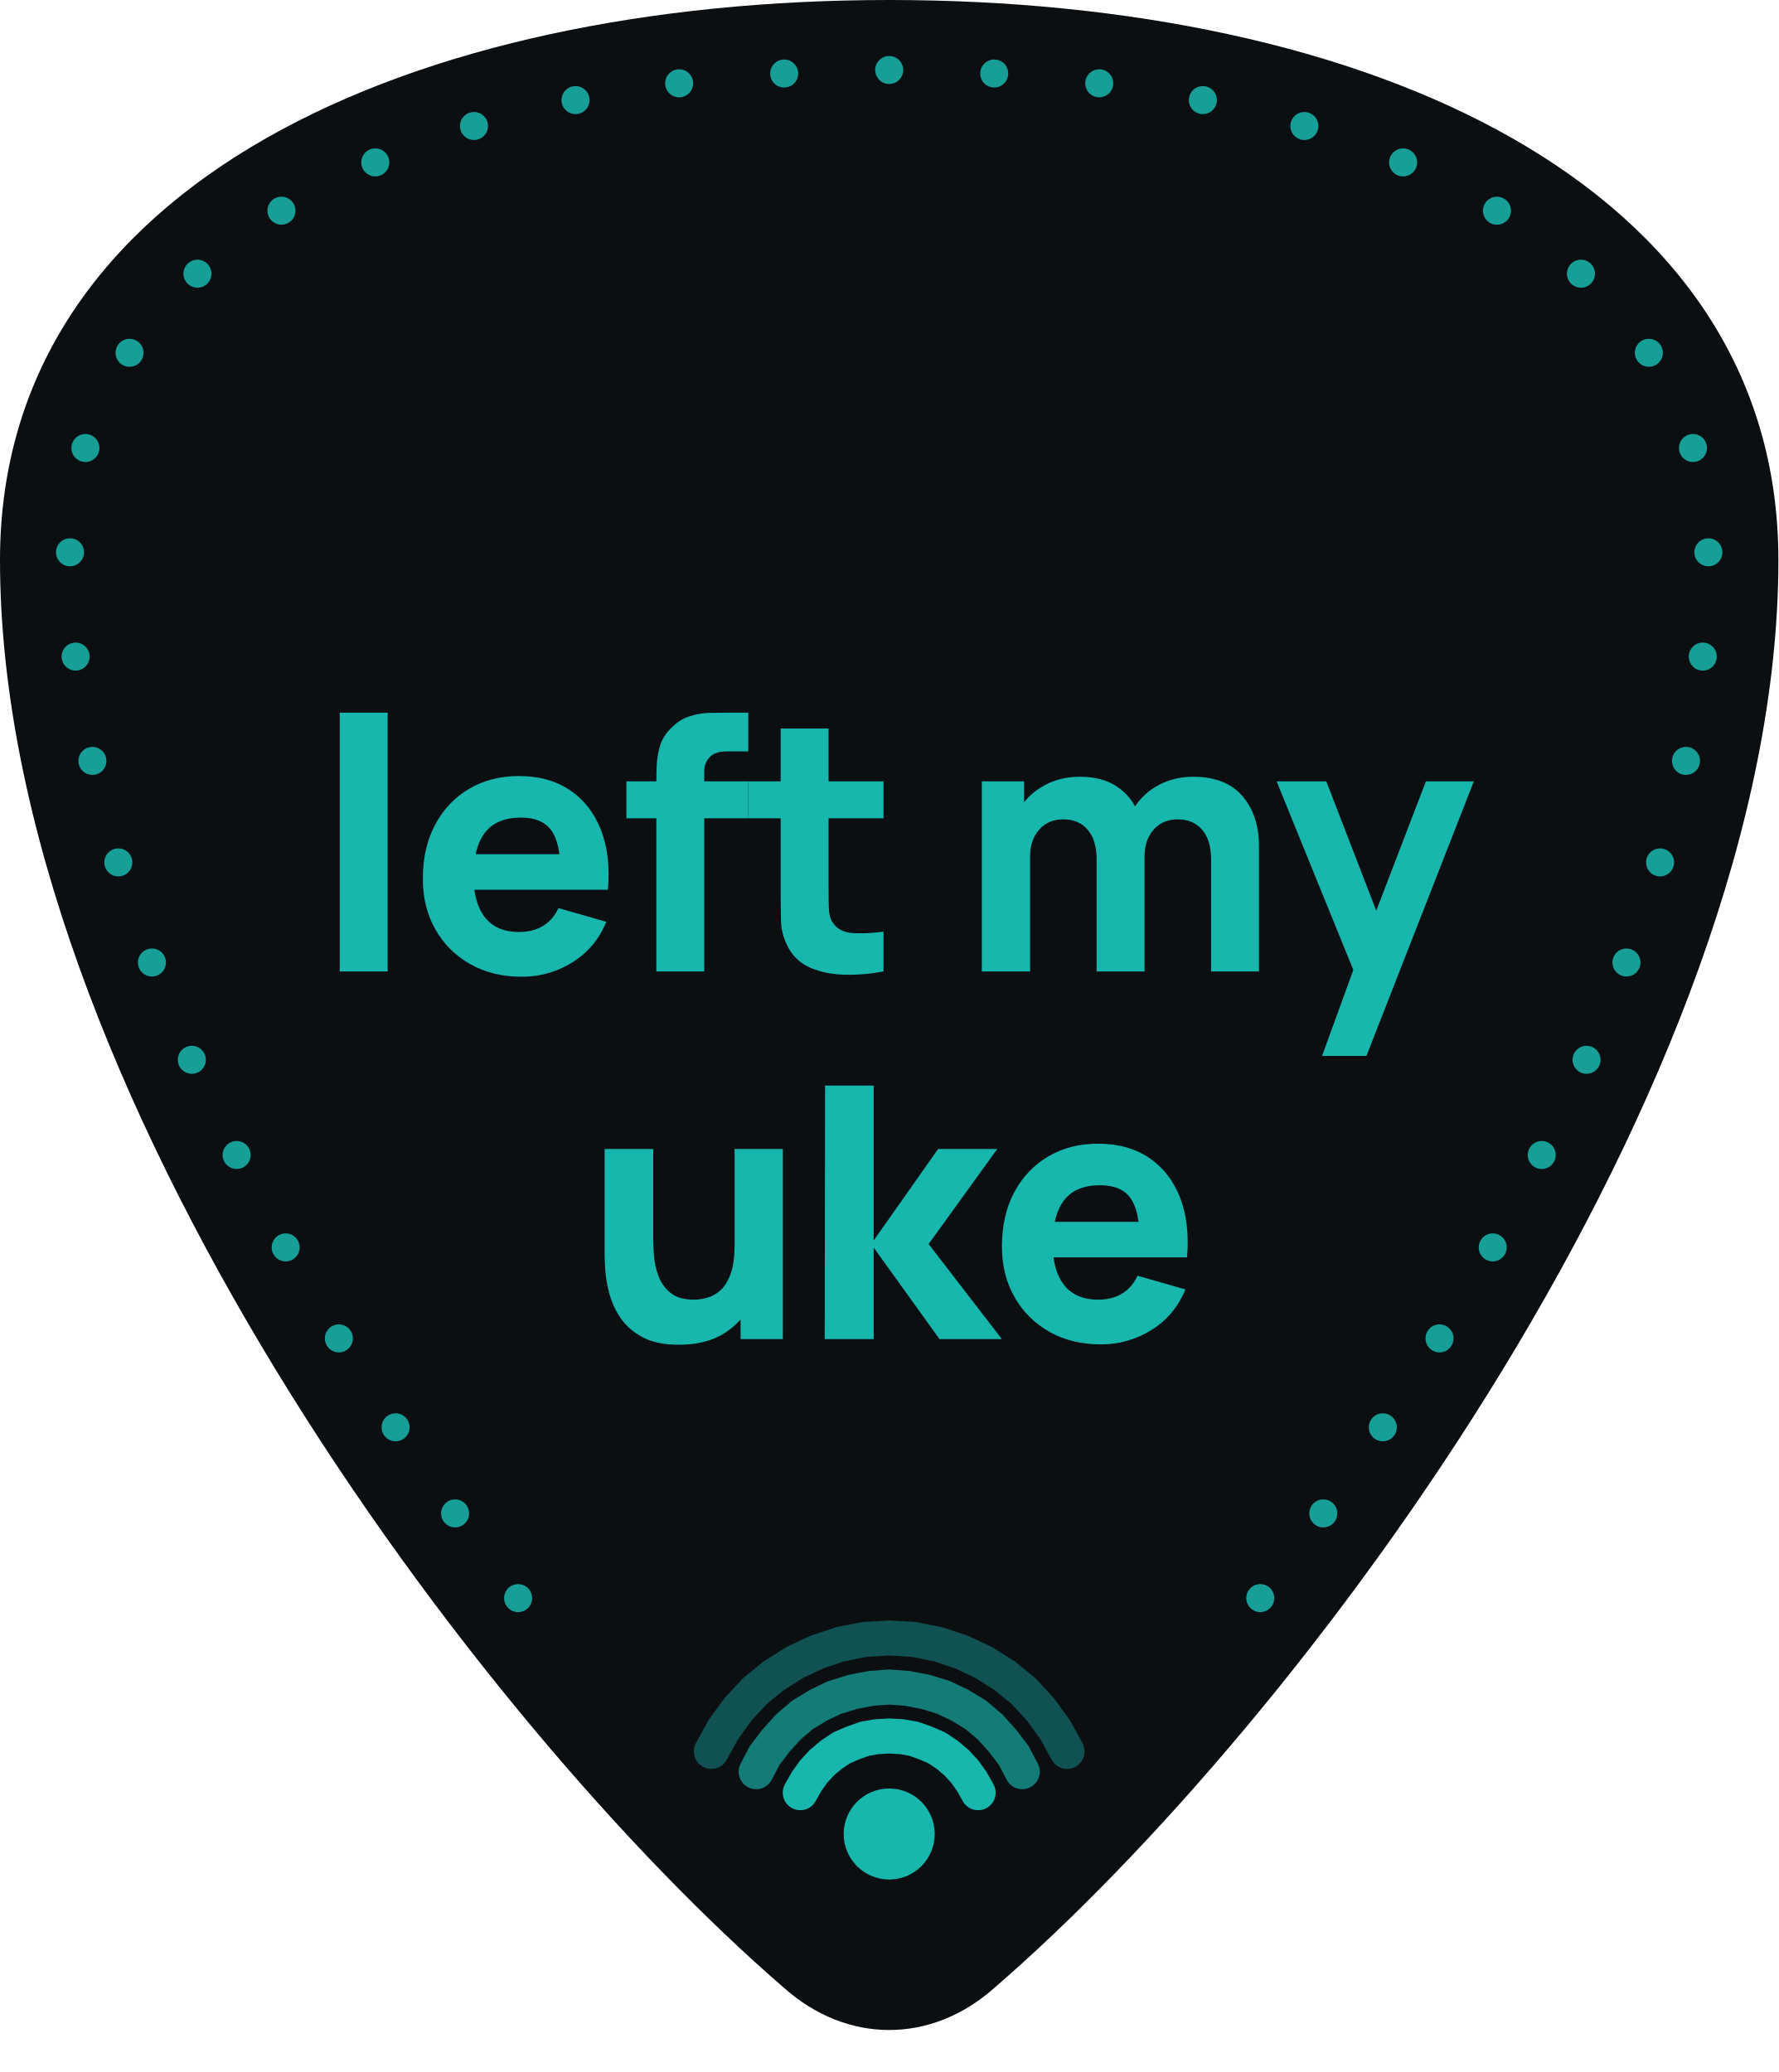
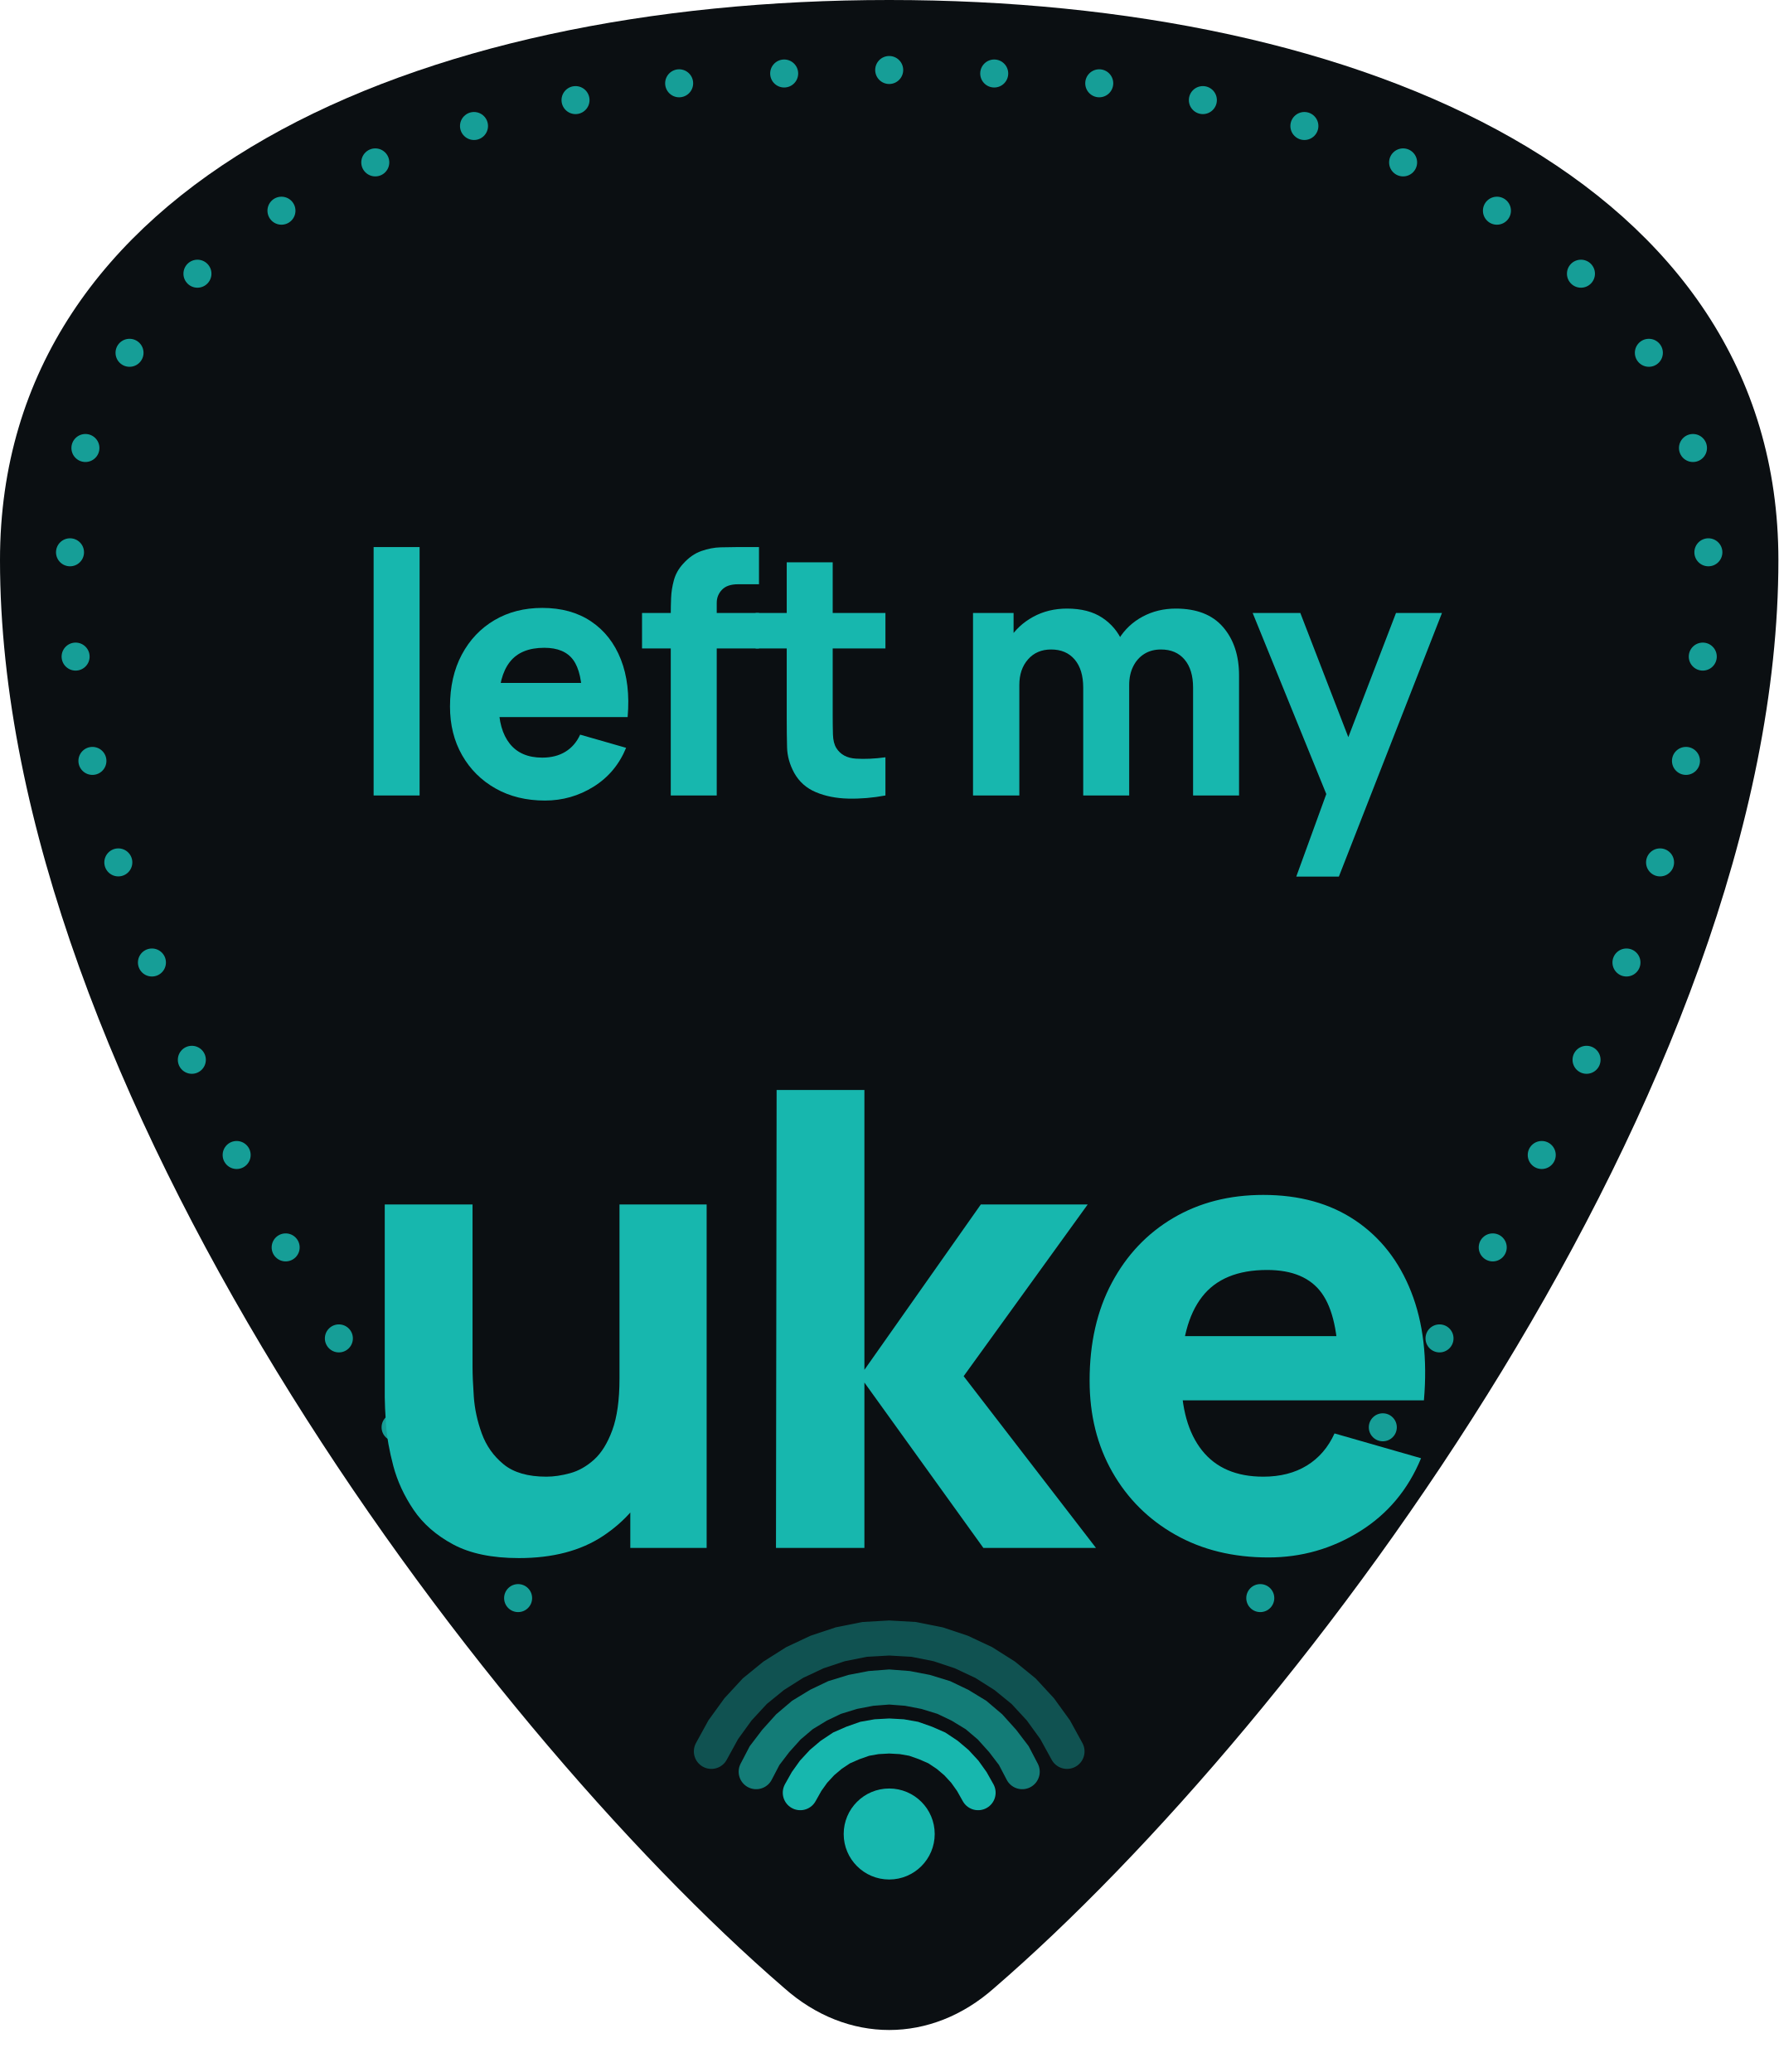
<svg xmlns="http://www.w3.org/2000/svg" viewBox="0 0 25.4 29.6" width="25.4mm" height="29.6mm">
  <defs>
    <clipPath id="pk">
      <path d="M 12.7 0.0 C 19.5 0.0 25.4 2.6 25.4 8.0 C 25.4 15.5 18.6 24.6 14.2 28.4 C 13.3 29.2 12.1 29.2 11.2 28.4 C 6.8 24.6 0.0 15.5 0.0 8.0 C 0.0 2.6 5.9 0.0 12.7 0.0 Z" />
    </clipPath>
  </defs>
  <path d="M 12.7 0.0 C 19.5 0.0 25.4 2.6 25.4 8.0 C 25.4 15.5 18.6 24.6 14.2 28.4 C 13.3 29.2 12.1 29.2 11.2 28.4 C 6.8 24.6 0.0 15.5 0.0 8.0 C 0.0 2.6 5.9 0.0 12.7 0.0 Z" fill="#0B0F12" />
  <g clip-path="url(#pk)">
    <circle cx="12.70" cy="1.00" r="0.2" fill="#17B7AE" opacity="0.85" />
    <circle cx="14.20" cy="1.05" r="0.2" fill="#17B7AE" opacity="0.85" />
    <circle cx="15.70" cy="1.19" r="0.2" fill="#17B7AE" opacity="0.85" />
    <circle cx="17.18" cy="1.43" r="0.2" fill="#17B7AE" opacity="0.85" />
    <circle cx="18.63" cy="1.80" r="0.2" fill="#17B7AE" opacity="0.85" />
    <circle cx="20.04" cy="2.32" r="0.2" fill="#17B7AE" opacity="0.85" />
    <circle cx="21.38" cy="3.01" r="0.2" fill="#17B7AE" opacity="0.85" />
    <circle cx="22.58" cy="3.91" r="0.2" fill="#17B7AE" opacity="0.85" />
    <circle cx="23.55" cy="5.04" r="0.2" fill="#17B7AE" opacity="0.85" />
    <circle cx="24.18" cy="6.40" r="0.2" fill="#17B7AE" opacity="0.85" />
    <circle cx="24.40" cy="7.89" r="0.2" fill="#17B7AE" opacity="0.85" />
    <circle cx="24.32" cy="9.38" r="0.2" fill="#17B7AE" opacity="0.85" />
    <circle cx="24.08" cy="10.87" r="0.2" fill="#17B7AE" opacity="0.85" />
    <circle cx="23.71" cy="12.32" r="0.2" fill="#17B7AE" opacity="0.85" />
    <circle cx="23.23" cy="13.75" r="0.2" fill="#17B7AE" opacity="0.85" />
    <circle cx="22.66" cy="15.14" r="0.2" fill="#17B7AE" opacity="0.85" />
    <circle cx="22.02" cy="16.50" r="0.2" fill="#17B7AE" opacity="0.85" />
    <circle cx="21.32" cy="17.82" r="0.2" fill="#17B7AE" opacity="0.85" />
    <circle cx="20.56" cy="19.12" r="0.2" fill="#17B7AE" opacity="0.85" />
    <circle cx="19.75" cy="20.39" r="0.2" fill="#17B7AE" opacity="0.85" />
    <circle cx="18.90" cy="21.62" r="0.2" fill="#17B7AE" opacity="0.85" />
    <circle cx="18.00" cy="22.83" r="0.2" fill="#17B7AE" opacity="0.85" />
    <circle cx="7.40" cy="22.83" r="0.2" fill="#17B7AE" opacity="0.85" />
    <circle cx="6.50" cy="21.62" r="0.2" fill="#17B7AE" opacity="0.85" />
    <circle cx="5.65" cy="20.39" r="0.2" fill="#17B7AE" opacity="0.85" />
    <circle cx="4.84" cy="19.12" r="0.2" fill="#17B7AE" opacity="0.85" />
    <circle cx="4.08" cy="17.82" r="0.2" fill="#17B7AE" opacity="0.85" />
    <circle cx="3.38" cy="16.50" r="0.2" fill="#17B7AE" opacity="0.85" />
    <circle cx="2.74" cy="15.14" r="0.2" fill="#17B7AE" opacity="0.85" />
    <circle cx="2.17" cy="13.75" r="0.2" fill="#17B7AE" opacity="0.85" />
    <circle cx="1.69" cy="12.32" r="0.2" fill="#17B7AE" opacity="0.85" />
    <circle cx="1.32" cy="10.87" r="0.2" fill="#17B7AE" opacity="0.85" />
    <circle cx="1.08" cy="9.38" r="0.2" fill="#17B7AE" opacity="0.85" />
    <circle cx="1.00" cy="7.89" r="0.2" fill="#17B7AE" opacity="0.85" />
    <circle cx="1.22" cy="6.40" r="0.2" fill="#17B7AE" opacity="0.85" />
    <circle cx="1.85" cy="5.04" r="0.2" fill="#17B7AE" opacity="0.85" />
    <circle cx="2.82" cy="3.91" r="0.2" fill="#17B7AE" opacity="0.85" />
    <circle cx="4.02" cy="3.01" r="0.2" fill="#17B7AE" opacity="0.85" />
    <circle cx="5.36" cy="2.32" r="0.2" fill="#17B7AE" opacity="0.85" />
    <circle cx="6.77" cy="1.80" r="0.2" fill="#17B7AE" opacity="0.85" />
    <circle cx="8.22" cy="1.43" r="0.2" fill="#17B7AE" opacity="0.85" />
    <circle cx="9.70" cy="1.19" r="0.2" fill="#17B7AE" opacity="0.85" />
    <circle cx="11.20" cy="1.05" r="0.2" fill="#17B7AE" opacity="0.85" />
    <path d="M11.43 25.61 L11.52 25.45 L11.62 25.31 L11.74 25.18 L11.87 25.07 L12.02 24.97 L12.18 24.90 L12.35 24.84 L12.52 24.81 L12.70 24.80 L12.88 24.81 L13.05 24.84 L13.22 24.90 L13.38 24.97 L13.53 25.07 L13.66 25.18 L13.78 25.31 L13.88 25.45 L13.97 25.61" fill="none" stroke="#17B7AE" stroke-width="0.5" stroke-linecap="round" opacity="1.0" />
    <path d="M10.80 25.31 L10.92 25.08 L11.08 24.87 L11.26 24.67 L11.46 24.50 L11.69 24.36 L11.92 24.25 L12.18 24.17 L12.44 24.12 L12.70 24.10 L12.96 24.12 L13.22 24.17 L13.48 24.25 L13.71 24.36 L13.94 24.50 L14.14 24.67 L14.32 24.87 L14.48 25.08 L14.60 25.31" fill="none" stroke="#17B7AE" stroke-width="0.5" stroke-linecap="round" opacity="0.65" />
    <path d="M10.16 25.02 L10.33 24.71 L10.54 24.42 L10.78 24.16 L11.05 23.94 L11.35 23.75 L11.67 23.60 L12.00 23.49 L12.35 23.42 L12.70 23.40 L13.05 23.42 L13.40 23.49 L13.73 23.60 L14.05 23.75 L14.35 23.94 L14.62 24.16 L14.86 24.42 L15.07 24.71 L15.24 25.02" fill="none" stroke="#17B7AE" stroke-width="0.5" stroke-linecap="round" opacity="0.4" />
    <circle cx="12.7" cy="26.2" r="0.65" fill="#17B7AE" />
-     <path transform="translate(4.450 13.878) scale(0.002515 -0.002515)" d="M160 0V1470H432V0Z" fill="#17B7AE" />
-     <path transform="translate(5.838 13.878) scale(0.002515 -0.002515)" d="M642 -30Q476 -30 349.5 41.5Q223 113 151.5 238.5Q80 364 80 526Q80 703 150.0 834.0Q220 965 343.0 1037.5Q466 1110 626 1110Q796 1110 915.0 1030.0Q1034 950 1091.0 805.0Q1148 660 1131 464H862V564Q862 729 809.5 801.5Q757 874 638 874Q499 874 433.5 789.5Q368 705 368 540Q368 389 433.5 306.5Q499 224 626 224Q706 224 763.0 259.0Q820 294 850 360L1122 282Q1061 134 929.5 52.0Q798 -30 642 -30ZM284 464V666H1000V464Z" fill="#17B7AE" />
-     <path transform="translate(8.796 13.878) scale(0.002515 -0.002515)" d="M230 0V1076Q230 1117 232.0 1169.0Q234 1221 248.5 1274.0Q263 1327 302 1370Q352 1426 410.5 1446.5Q469 1467 524.0 1468.5Q579 1470 618 1470H752V1250H628Q564 1250 533.0 1217.5Q502 1185 502 1140V0ZM60 870V1080H752V870Z" fill="#17B7AE" />
-     <path transform="translate(10.637 13.878) scale(0.002515 -0.002515)" d="M788 0Q676 -21 568.5 -18.5Q461 -16 376.5 19.5Q292 55 248 134Q208 208 206.0 284.5Q204 361 204 458V1380H476V474Q476 411 477.5 360.5Q479 310 498 280Q534 223 613.0 218.0Q692 213 788 226ZM20 870V1080H788V870Z" fill="#17B7AE" />
-     <path transform="translate(13.676 13.878) scale(0.002515 -0.002515)" d="M1440 0V638Q1440 745 1389.5 804.5Q1339 864 1250 864Q1193 864 1151.0 837.5Q1109 811 1085.5 763.5Q1062 716 1062 654L948 730Q948 841 1000.5 926.0Q1053 1011 1141.5 1058.5Q1230 1106 1338 1106Q1523 1106 1617.5 996.5Q1712 887 1712 710V0ZM138 0V1080H378V722H412V0ZM790 0V638Q790 745 739.5 804.5Q689 864 600 864Q515 864 463.5 805.5Q412 747 412 654L298 734Q298 840 351.0 924.0Q404 1008 493.5 1057.0Q583 1106 694 1106Q821 1106 902.5 1052.0Q984 998 1023.0 908.0Q1062 818 1062 710V0Z" fill="#17B7AE" />
-     <path transform="translate(18.183 13.878) scale(0.002515 -0.002515)" d="M278 -480 486 92 490 -76 20 1080H302L618 262H554L868 1080H1140L530 -480Z" fill="#17B7AE" />
-     <path transform="translate(8.334 19.130) scale(0.002515 -0.002515)" d="M542 -32Q415 -32 335.0 11.0Q255 54 210.5 120.0Q166 186 147.0 257.5Q128 329 124.0 388.0Q120 447 120 474V1080H396V570Q396 533 400.0 475.5Q404 418 425.0 360.0Q446 302 493.5 263.0Q541 224 628 224Q663 224 703.0 235.0Q743 246 778.0 277.5Q813 309 835.5 370.5Q858 432 858 532L1014 458Q1014 330 962.0 218.0Q910 106 805.5 37.0Q701 -32 542 -32ZM892 0V358H858V1080H1132V0Z" fill="#17B7AE" />
-     <path transform="translate(11.432 19.130) scale(0.002515 -0.002515)" d="M138 0 140 1440H416V560L782 1080H1118L728 540L1144 0H790L416 520V0Z" fill="#17B7AE" />
-     <path transform="translate(14.109 19.130) scale(0.002515 -0.002515)" d="M642 -30Q476 -30 349.5 41.5Q223 113 151.5 238.5Q80 364 80 526Q80 703 150.0 834.0Q220 965 343.0 1037.5Q466 1110 626 1110Q796 1110 915.0 1030.0Q1034 950 1091.0 805.0Q1148 660 1131 464H862V564Q862 729 809.5 801.5Q757 874 638 874Q499 874 433.5 789.5Q368 705 368 540Q368 389 433.5 306.5Q499 224 626 224Q706 224 763.0 259.0Q820 294 850 360L1122 282Q1061 134 929.5 52.0Q798 -30 642 -30ZM284 464V666H1000V464Z" fill="#17B7AE" />
+     <path transform="translate(4.950 11.364) scale(0.002414 -0.002414)" d="M160 0V1470H432V0Z" fill="#17B7AE" />
+     <path transform="translate(6.234 11.364) scale(0.002414 -0.002414)" d="M642 -30Q476 -30 349.5 41.5Q223 113 151.5 238.5Q80 364 80 526Q80 703 150.0 834.0Q220 965 343.0 1037.5Q466 1110 626 1110Q796 1110 915.0 1030.0Q1034 950 1091.0 805.0Q1148 660 1131 464H862V564Q862 729 809.5 801.5Q757 874 638 874Q499 874 433.5 789.5Q368 705 368 540Q368 389 433.5 306.5Q499 224 626 224Q706 224 763.0 259.0Q820 294 850 360L1122 282Q1061 134 929.5 52.0Q798 -30 642 -30ZM284 464V666H1000V464Z" fill="#17B7AE" />
+     <path transform="translate(9.025 11.364) scale(0.002414 -0.002414)" d="M230 0V1076Q230 1117 232.0 1169.0Q234 1221 248.5 1274.0Q263 1327 302 1370Q352 1426 410.5 1446.5Q469 1467 524.0 1468.5Q579 1470 618 1470H752V1250H628Q564 1250 533.0 1217.5Q502 1185 502 1140V0ZM60 870V1080H752V870Z" fill="#17B7AE" />
+     <path transform="translate(10.744 11.364) scale(0.002414 -0.002414)" d="M788 0Q676 -21 568.5 -18.5Q461 -16 376.5 19.5Q292 55 248 134Q208 208 206.0 284.5Q204 361 204 458V1380H476V474Q476 411 477.5 360.5Q479 310 498 280Q534 223 613.0 218.0Q692 213 788 226ZM20 870V1080H788V870Z" fill="#17B7AE" />
+     <path transform="translate(13.564 11.364) scale(0.002414 -0.002414)" d="M1440 0V638Q1440 745 1389.5 804.5Q1339 864 1250 864Q1193 864 1151.0 837.5Q1109 811 1085.5 763.5Q1062 716 1062 654L948 730Q948 841 1000.5 926.0Q1053 1011 1141.5 1058.5Q1230 1106 1338 1106Q1523 1106 1617.5 996.5Q1712 887 1712 710V0ZM138 0V1080H378V722H412V0ZM790 0V638Q790 745 739.5 804.5Q689 864 600 864Q515 864 463.5 805.5Q412 747 412 654L298 734Q298 840 351.0 924.0Q404 1008 493.5 1057.0Q583 1106 694 1106Q821 1106 902.5 1052.0Q984 998 1023.0 908.0Q1062 818 1062 710V0Z" fill="#17B7AE" />
+     <path transform="translate(17.843 11.364) scale(0.002414 -0.002414)" d="M278 -480 486 92 490 -76 20 1080H302L618 262H554L868 1080H1140L530 -480Z" fill="#17B7AE" />
+     <path transform="translate(4.950 22.113) scale(0.004543 -0.004543)" d="M542 -32Q415 -32 335.0 11.0Q255 54 210.5 120.0Q166 186 147.0 257.5Q128 329 124.0 388.0Q120 447 120 474V1080H396V570Q396 533 400.0 475.5Q404 418 425.0 360.0Q446 302 493.5 263.0Q541 224 628 224Q663 224 703.0 235.0Q743 246 778.0 277.5Q813 309 835.5 370.5Q858 432 858 532L1014 458Q1014 330 962.0 218.0Q910 106 805.5 37.0Q701 -32 542 -32ZM892 0V358H858V1080H1132V0Z" fill="#17B7AE" />
+     <path transform="translate(10.456 22.113) scale(0.004543 -0.004543)" d="M138 0 140 1440H416V560L782 1080H1118L728 540L1144 0H790L416 520V0Z" fill="#17B7AE" />
+     <path transform="translate(15.199 22.113) scale(0.004543 -0.004543)" d="M642 -30Q476 -30 349.5 41.5Q223 113 151.5 238.5Q80 364 80 526Q80 703 150.0 834.0Q220 965 343.0 1037.5Q466 1110 626 1110Q796 1110 915.0 1030.0Q1034 950 1091.0 805.0Q1148 660 1131 464H862V564Q862 729 809.5 801.5Q757 874 638 874Q499 874 433.5 789.5Q368 705 368 540Q368 389 433.5 306.5Q499 224 626 224Q706 224 763.0 259.0Q820 294 850 360L1122 282Q1061 134 929.5 52.0Q798 -30 642 -30ZM284 464V666H1000V464Z" fill="#17B7AE" />
  </g>
</svg>
